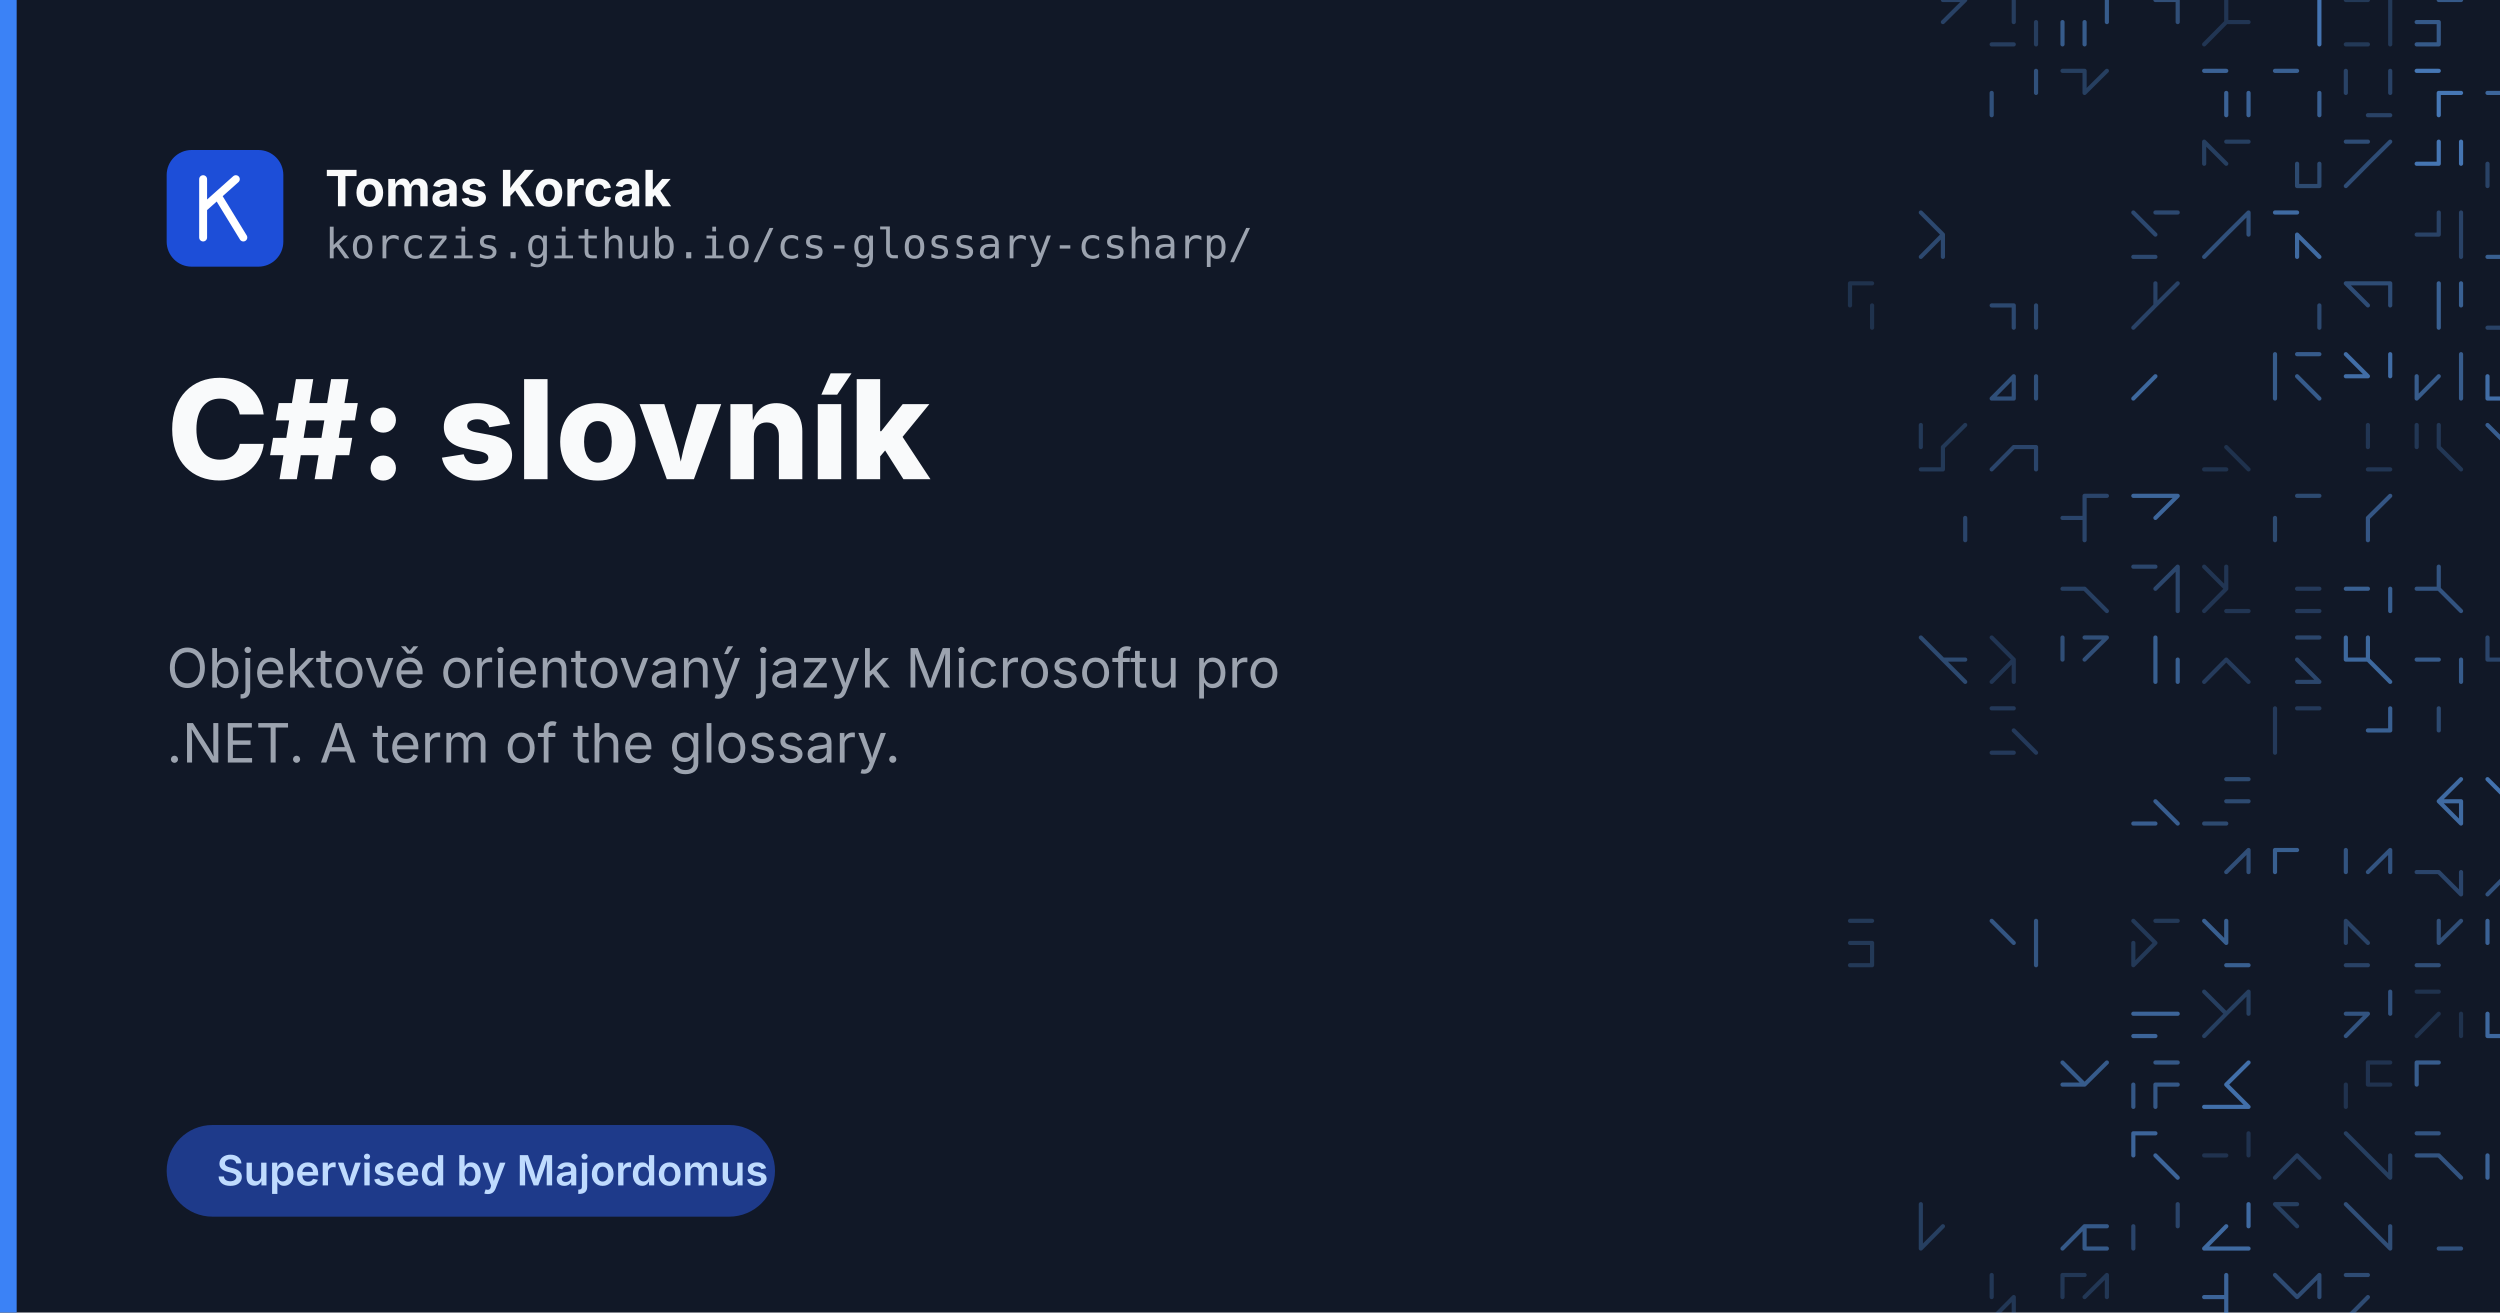
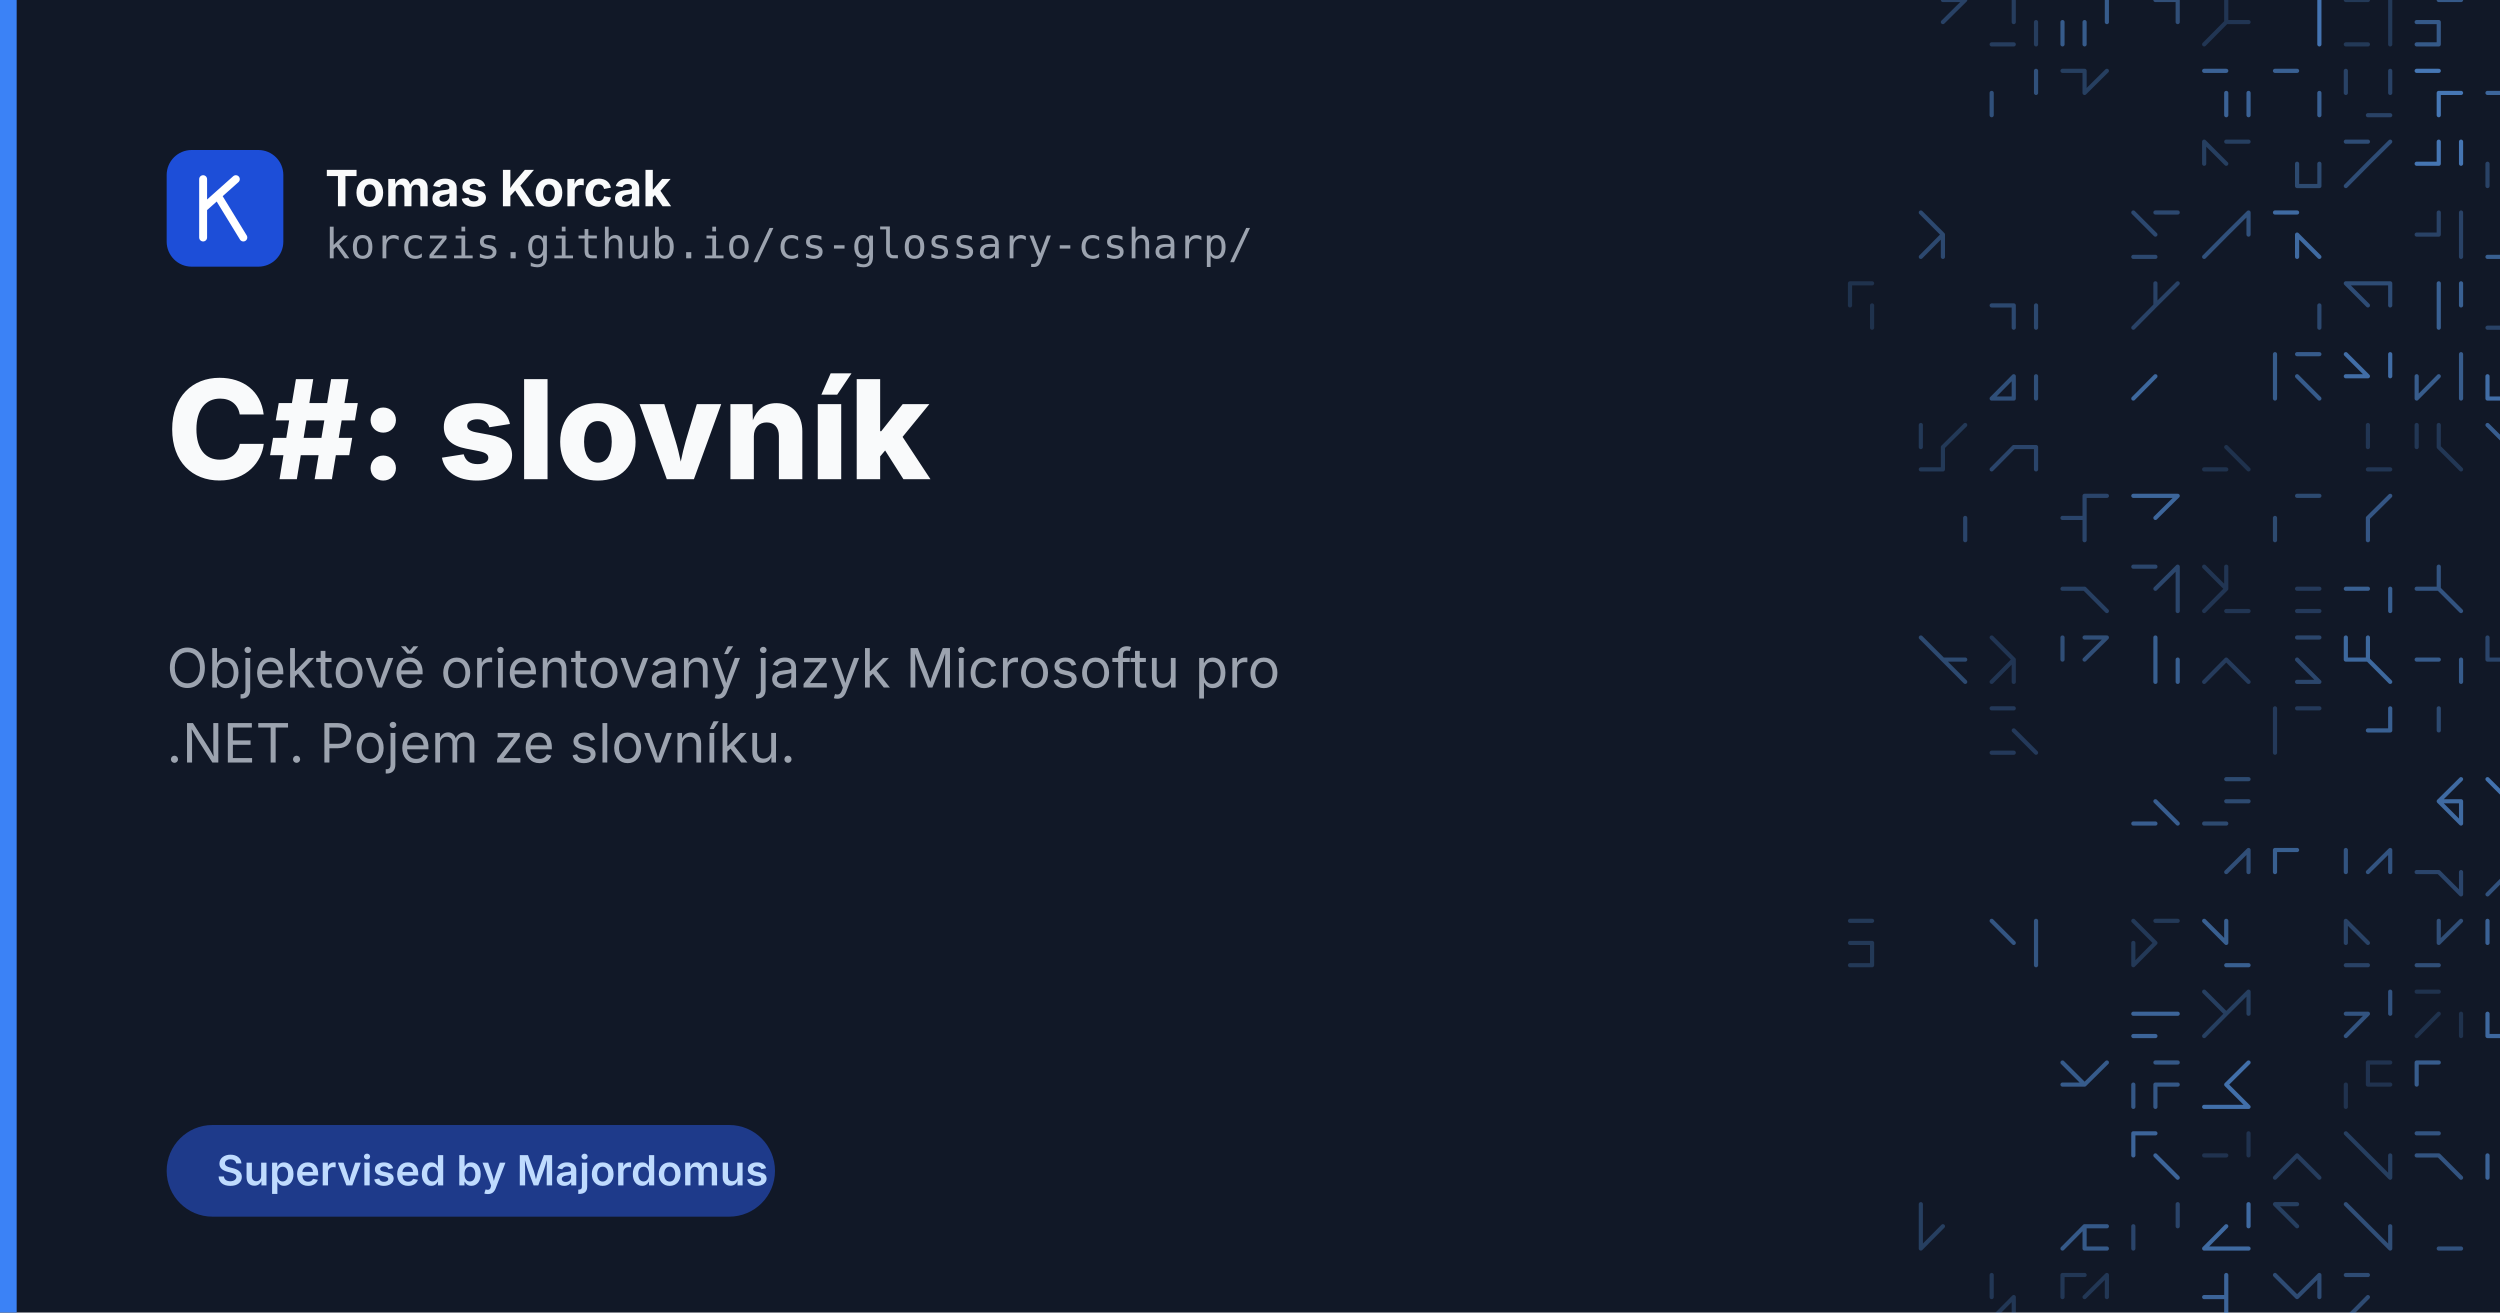
<svg xmlns="http://www.w3.org/2000/svg" width="1200" height="630" viewBox="0 0 1200 630">
  <rect width="1200" height="630" fill="#111827" />
  <g fill="none" stroke="#60a5fa" stroke-width="2" stroke-linecap="round">
    <path d="M932.6 0.0L943.3 0.0M943.3 0.0L932.6 10.6" opacity="0.29" />
    <path d="M977.3 10.6L977.3 21.3M956.0 21.3L966.6 21.3M966.6 0.0L966.6 10.6" opacity="0.26" />
    <path d="M990.0 10.6L990.0 21.3M1000.6 10.6L1000.6 21.3M1011.3 0.0L1011.3 10.6" opacity="0.47" />
    <path d="M1034.6 0.0L1045.3 0.0M1045.3 0.0L1045.3 10.6" opacity="0.38" />
    <path d="M1068.6 10.6L1079.3 10.6M1068.6 10.6L1058.0 21.3M1068.6 0.0L1068.6 10.6" opacity="0.21" />
    <path d="M1113.3 10.6L1113.3 21.3M1113.3 0.0L1113.3 10.6" opacity="0.65" />
    <path d="M1147.3 0.0L1147.3 10.6M1147.3 10.6L1147.3 21.3M1126.0 0.0L1136.6 0.0M1126.0 21.3L1136.6 21.3" opacity="0.23" />
    <path d="M1170.6 10.6L1170.6 21.3M1170.6 0.0L1181.3 0.0M1160.0 10.6L1170.6 10.6M1160.0 21.3L1170.6 21.3" opacity="0.46" />
    <path d="M1238.6 0.0L1238.6 10.6M1228.0 10.6L1228.0 21.3M1249.3 0.0L1249.3 10.6M1228.0 10.6L1238.6 10.6" opacity="0.52" />
    <path d="M977.3 34.0L977.3 44.6M956.0 44.6L956.0 55.3" opacity="0.40" />
    <path d="M1011.3 34.0L1000.6 44.6M990.0 34.0L1000.6 34.0M1000.6 34.0L1000.6 44.6" opacity="0.27" />
    <path d="M1079.3 44.6L1079.3 55.3M1058.0 34.0L1068.6 34.0M1068.6 44.6L1068.6 55.3" opacity="0.53" />
    <path d="M1113.3 44.6L1113.3 55.3M1092.0 34.0L1102.6 34.0" opacity="0.51" />
    <path d="M1136.6 55.3L1147.3 55.3M1126.0 34.0L1126.0 44.6M1147.3 34.0L1147.3 44.6M1136.6 55.3L1147.3 55.3" opacity="0.30" />
    <path d="M1170.6 44.6L1181.3 44.6M1160.0 34.0L1170.6 34.0M1170.6 44.6L1170.6 55.3" opacity="0.67" />
    <path d="M1194.0 44.6L1204.6 44.6M1204.6 44.6L1215.3 55.3M1215.3 44.6L1215.3 55.3M1204.6 44.6L1215.3 55.3" opacity="0.55" />
    <path d="M1238.6 44.6L1249.3 55.3M1228.0 34.0L1228.0 44.6M1249.3 44.6L1249.3 55.3M1238.6 34.0L1238.6 44.6" opacity="0.65" />
    <path d="M1058.0 68.0L1068.6 78.6M1068.6 68.0L1079.3 68.0M1058.0 68.0L1058.0 78.6" opacity="0.27" />
    <path d="M1102.6 89.3L1113.3 89.3M1113.3 78.6L1113.3 89.3M1102.6 78.6L1102.6 89.3" opacity="0.35" />
    <path d="M1126.0 68.0L1136.6 68.0M1136.6 78.6L1126.0 89.3M1147.3 68.0L1136.6 78.6" opacity="0.37" />
    <path d="M1160.0 78.6L1170.6 78.6M1181.3 68.0L1181.3 78.6M1170.6 68.0L1170.6 78.6" opacity="0.66" />
    <path d="M1215.3 78.6L1215.3 89.3M1215.3 78.6L1215.3 89.3M1194.0 78.6L1194.0 89.3M1215.3 68.0L1215.3 78.6" opacity="0.30" />
    <path d="M932.6 112.6L922.0 123.3M932.6 112.6L932.6 123.3M922.0 102.0L932.6 112.6M932.6 112.6L932.6 123.3" opacity="0.34" />
    <path d="M1034.6 102.0L1045.3 102.0M1024.0 102.0L1034.6 112.6M1024.0 123.3L1034.6 123.3" opacity="0.34" />
    <path d="M1079.3 102.0L1079.3 112.6M1079.3 102.0L1079.3 112.6M1079.3 102.0L1068.6 112.6M1068.6 112.6L1058.0 123.3" opacity="0.40" />
    <path d="M1102.6 112.6L1113.3 123.3M1092.0 102.0L1102.6 102.0M1102.6 112.6L1102.6 123.3M1102.6 112.6L1102.6 123.3" opacity="0.58" />
    <path d="M1181.3 112.6L1181.3 123.3M1160.0 112.6L1170.6 112.6M1181.3 102.0L1181.3 112.6M1170.6 102.0L1170.6 112.6" opacity="0.30" />
    <path d="M1194.0 123.3L1204.6 123.3M1204.6 102.0L1204.6 112.6" opacity="0.50" />
    <path d="M1238.6 112.6L1238.6 123.3M1228.0 102.0L1238.6 112.6M1228.0 123.3L1238.6 123.3M1228.0 123.3L1238.6 123.3" opacity="0.23" />
    <path d="M898.6 146.6L898.6 157.3M898.6 146.6L898.6 157.3M888.0 136.0L898.6 136.0M888.0 136.0L888.0 146.6" opacity="0.18" />
    <path d="M956.0 146.6L966.6 146.6M966.6 146.6L966.6 157.3M977.3 146.6L977.3 157.3" opacity="0.34" />
    <path d="M1045.3 136.0L1034.6 146.6M1045.3 136.0L1034.6 146.6M1034.6 136.0L1034.6 146.6M1034.6 146.6L1024.0 157.3" opacity="0.30" />
    <path d="M1113.3 146.6L1113.3 157.3M1113.3 146.6L1113.3 157.3M1113.3 146.6L1113.3 157.3" opacity="0.34" />
    <path d="M1147.3 136.0L1147.3 146.6M1136.6 136.0L1147.3 136.0M1126.0 136.0L1136.6 136.0M1126.0 136.0L1136.6 146.6" opacity="0.37" />
    <path d="M1170.6 146.6L1170.6 157.3M1181.3 136.0L1181.3 146.6M1170.6 136.0L1170.6 146.6" opacity="0.51" />
    <path d="M1194.0 157.3L1204.6 157.3M1204.6 136.0L1215.3 136.0" opacity="0.30" />
    <path d="M1249.3 136.0L1238.6 146.6M1249.3 146.6L1249.3 157.3" opacity="0.38" />
    <path d="M966.6 180.6L966.6 191.3M977.3 180.6L977.3 191.3M966.6 180.6L956.0 191.3M956.0 191.3L966.6 191.3" opacity="0.39" />
    <path d="M1034.6 180.6L1024.0 191.3M1034.6 180.6L1024.0 191.3" opacity="0.56" />
    <path d="M1102.6 170.0L1113.3 170.0M1102.6 180.6L1113.3 191.3M1092.0 180.6L1092.0 191.3M1092.0 170.0L1092.0 180.6" opacity="0.47" />
    <path d="M1126.0 180.6L1136.6 180.6M1147.3 170.0L1147.3 180.6M1126.0 170.0L1136.6 180.6" opacity="0.60" />
    <path d="M1181.3 170.0L1181.3 180.6M1170.6 180.6L1160.0 191.3M1181.3 180.6L1181.3 191.3M1160.0 180.6L1160.0 191.3" opacity="0.48" />
    <path d="M1215.3 170.0L1204.6 180.6M1194.0 191.3L1204.6 191.3M1194.0 180.6L1194.0 191.3" opacity="0.60" />
    <path d="M1238.6 180.6L1228.0 191.3M1238.6 191.3L1249.3 191.3M1238.6 180.6L1238.6 191.3" opacity="0.67" />
    <path d="M922.0 204.0L922.0 214.6M922.0 225.3L932.6 225.3M932.6 214.6L932.6 225.3M943.3 204.0L932.6 214.6" opacity="0.23" />
    <path d="M977.3 214.6L977.3 225.3M966.6 214.6L956.0 225.3M966.6 214.6L977.3 214.6M966.6 214.6L977.3 214.6" opacity="0.32" />
    <path d="M1068.6 214.6L1079.3 225.3M1058.0 225.3L1068.6 225.3" opacity="0.18" />
    <path d="M1136.6 204.0L1136.6 214.6M1136.6 225.3L1147.3 225.3" opacity="0.21" />
    <path d="M1170.6 214.6L1181.3 225.3M1170.6 204.0L1170.6 214.6M1160.0 204.0L1160.0 214.6" opacity="0.22" />
    <path d="M1204.6 204.0L1204.6 214.6M1204.6 214.6L1215.3 225.3M1194.0 204.0L1204.6 214.6M1215.3 214.6L1215.3 225.3" opacity="0.49" />
    <path d="M1228.0 214.6L1228.0 225.3M1228.0 204.0L1238.6 204.0M1249.3 204.0L1249.3 214.6" opacity="0.61" />
    <path d="M943.3 248.6L943.3 259.3M943.3 248.6L943.3 259.3" opacity="0.32" />
    <path d="M1000.6 238.0L1000.6 248.6M1000.6 248.6L1000.6 259.3M1000.6 238.0L1011.3 238.0M990.0 248.6L1000.6 248.6" opacity="0.32" />
    <path d="M1034.6 238.0L1045.3 238.0M1045.3 238.0L1034.6 248.6M1024.0 238.0L1034.6 238.0" opacity="0.55" />
    <path d="M1102.6 238.0L1113.3 238.0M1102.6 238.0L1113.3 238.0M1092.0 248.6L1092.0 259.3" opacity="0.35" />
    <path d="M1136.6 248.6L1136.6 259.3M1136.6 248.6L1136.6 259.3M1147.3 238.0L1136.6 248.6" opacity="0.44" />
    <path d="M1238.6 248.6L1249.3 248.6M1228.0 238.0L1238.6 248.6M1238.6 259.3L1249.3 259.3" opacity="0.48" />
    <path d="M990.0 282.6L1000.6 282.6M1000.6 282.6L1011.3 293.3" opacity="0.28" />
    <path d="M1024.0 272.0L1034.6 272.0M1045.3 272.0L1034.6 282.6M1045.3 272.0L1045.3 282.6M1045.3 282.6L1045.3 293.3" opacity="0.33" />
    <path d="M1068.6 293.3L1079.3 293.3M1068.6 272.0L1068.6 282.6M1058.0 272.0L1068.6 282.6M1068.6 282.6L1058.0 293.3" opacity="0.21" />
    <path d="M1102.6 282.6L1113.3 282.6M1102.6 293.3L1113.3 293.3" opacity="0.24" />
    <path d="M1126.0 282.6L1136.6 282.6M1126.0 282.6L1136.6 282.6M1147.3 282.6L1147.3 293.3" opacity="0.51" />
    <path d="M1170.6 272.0L1170.6 282.6M1170.6 272.0L1170.6 282.6M1170.6 282.6L1181.3 293.3M1160.0 282.6L1170.6 282.6" opacity="0.42" />
    <path d="M1204.6 272.0L1204.6 282.6M1204.6 282.6L1215.3 293.3" opacity="0.22" />
    <path d="M1238.6 272.0L1249.3 272.0M1238.6 282.6L1249.3 293.3" opacity="0.55" />
    <path d="M922.0 306.0L932.6 316.6M932.6 316.6L943.3 327.3M932.6 316.6L943.3 316.6" opacity="0.35" />
    <path d="M956.0 306.0L966.6 316.6M966.6 316.6L966.6 327.3M966.6 316.6L956.0 327.3" opacity="0.21" />
    <path d="M1000.6 306.0L1011.3 306.0M1011.3 306.0L1000.6 316.6M990.0 306.0L990.0 316.6" opacity="0.38" />
    <path d="M1034.6 306.0L1034.6 316.6M1034.6 316.6L1034.6 327.3M1045.3 316.6L1045.3 327.3" opacity="0.50" />
    <path d="M1068.6 316.6L1058.0 327.3M1068.6 316.6L1079.3 327.3" opacity="0.25" />
    <path d="M1102.6 327.3L1113.3 327.3M1102.6 306.0L1113.3 306.0M1102.6 316.6L1113.3 327.3" opacity="0.33" />
    <path d="M1126.0 306.0L1126.0 316.6M1136.6 306.0L1136.6 316.6M1136.6 316.6L1147.3 327.3M1126.0 316.6L1136.6 316.6" opacity="0.56" />
    <path d="M1160.0 316.6L1170.6 316.6M1160.0 316.6L1170.6 316.6M1181.3 316.6L1181.3 327.3" opacity="0.47" />
    <path d="M1204.6 306.0L1204.6 316.6M1194.0 316.6L1204.6 316.6M1194.0 306.0L1194.0 316.6" opacity="0.32" />
    <path d="M1238.6 316.6L1238.6 327.3M1249.3 306.0L1249.3 316.6" opacity="0.20" />
    <path d="M956.0 361.3L966.6 361.3M956.0 340.0L966.6 340.0M966.6 350.6L977.3 361.3M956.0 340.0L966.6 340.0" opacity="0.24" />
    <path d="M1092.0 340.0L1092.0 350.6M1092.0 350.6L1092.0 361.3M1102.6 340.0L1113.3 340.0" opacity="0.24" />
    <path d="M1147.3 340.0L1147.3 350.6M1136.6 350.6L1147.3 350.6" opacity="0.51" />
    <path d="M1170.6 340.0L1170.6 350.6M1170.6 340.0L1170.6 350.6" opacity="0.35" />
    <path d="M1204.6 350.6L1204.6 361.3M1215.3 340.0L1215.3 350.6" opacity="0.53" />
    <path d="M1238.6 340.0L1249.3 340.0M1238.6 350.6L1249.3 350.6M1228.0 361.3L1238.6 361.3M1228.0 340.0L1228.0 350.6" opacity="0.27" />
    <path d="M1024.0 395.3L1034.6 395.3M1034.6 384.6L1045.3 395.3" opacity="0.49" />
    <path d="M1068.6 384.6L1079.3 384.6M1058.0 395.3L1068.6 395.3M1068.6 374.0L1079.3 374.0" opacity="0.35" />
    <path d="M1170.6 384.6L1181.3 384.6M1181.3 384.6L1181.3 395.3M1181.3 374.0L1170.6 384.6M1170.6 384.6L1181.3 395.3" opacity="0.58" />
    <path d="M1215.3 374.0L1215.3 384.6M1194.0 374.0L1204.6 384.6M1204.6 384.6L1215.3 395.3M1204.6 384.6L1215.3 395.3" opacity="0.64" />
    <path d="M1249.3 374.0L1238.6 384.6M1228.0 374.0L1238.6 384.6M1228.0 374.0L1228.0 384.6" opacity="0.44" />
    <path d="M1079.3 408.0L1079.3 418.6M1079.3 408.0L1068.6 418.6" opacity="0.38" />
    <path d="M1092.0 408.0L1092.0 418.6M1092.0 408.0L1102.6 408.0" opacity="0.50" />
    <path d="M1147.3 408.0L1136.6 418.6M1126.0 408.0L1126.0 418.6M1147.3 408.0L1147.3 418.6" opacity="0.42" />
    <path d="M1181.3 418.6L1181.3 429.3M1170.6 418.6L1181.3 429.3M1160.0 418.6L1170.6 418.6" opacity="0.32" />
    <path d="M1204.6 418.6L1204.6 429.3M1215.3 408.0L1215.3 418.6M1204.6 418.6L1194.0 429.3M1204.6 418.6L1194.0 429.3" opacity="0.41" />
    <path d="M888.0 463.3L898.6 463.3M898.6 452.6L898.6 463.3M888.0 442.0L898.6 442.0M888.0 452.6L898.6 452.6" opacity="0.23" />
    <path d="M956.0 442.0L966.6 452.6M977.3 452.6L977.3 463.3M977.3 442.0L977.3 452.6" opacity="0.43" />
    <path d="M1034.6 452.6L1024.0 463.3M1024.0 442.0L1034.6 452.6M1034.6 442.0L1045.3 442.0M1024.0 452.6L1024.0 463.3" opacity="0.23" />
    <path d="M1058.0 442.0L1068.6 452.6M1068.6 463.3L1079.3 463.3M1068.6 442.0L1068.6 452.6" opacity="0.50" />
    <path d="M1126.0 463.3L1136.6 463.3M1126.0 442.0L1126.0 452.6M1126.0 442.0L1136.6 452.6" opacity="0.30" />
    <path d="M1160.0 463.3L1170.6 463.3M1170.6 442.0L1170.6 452.6M1181.3 442.0L1170.6 452.6" opacity="0.38" />
    <path d="M1204.6 442.0L1215.3 442.0M1194.0 442.0L1194.0 452.6" opacity="0.52" />
    <path d="M1228.0 452.6L1238.6 452.6M1238.6 452.6L1249.3 463.3M1238.6 442.0L1238.6 452.6" opacity="0.37" />
    <path d="M1034.6 486.6L1045.3 486.6M1024.0 497.3L1034.6 497.3M1024.0 486.6L1034.6 486.6" opacity="0.54" />
    <path d="M1079.3 476.0L1068.6 486.6M1079.3 476.0L1079.3 486.6M1058.0 476.0L1068.6 486.6M1068.6 486.6L1058.0 497.3" opacity="0.27" />
    <path d="M1147.3 476.0L1147.3 486.6M1136.6 486.6L1126.0 497.3M1126.0 486.6L1136.6 486.6" opacity="0.42" />
    <path d="M1160.0 476.0L1170.6 476.0M1170.6 486.6L1160.0 497.3M1170.6 486.6L1160.0 497.3M1181.3 486.6L1181.3 497.3" opacity="0.18" />
    <path d="M1194.0 497.3L1204.6 497.3M1215.3 476.0L1204.6 486.6M1194.0 486.6L1194.0 497.3" opacity="0.57" />
    <path d="M1249.3 486.6L1249.3 497.3M1228.0 486.6L1238.6 486.6M1228.0 476.0L1238.6 486.6" opacity="0.55" />
    <path d="M990.0 520.6L1000.6 520.6M1011.3 510.0L1000.6 520.6M990.0 510.0L1000.6 520.6" opacity="0.47" />
    <path d="M1034.6 510.0L1045.3 510.0M1034.6 520.6L1034.6 531.3M1024.0 520.6L1024.0 531.3M1034.6 520.6L1045.3 520.6" opacity="0.45" />
    <path d="M1068.6 531.3L1079.3 531.3M1068.6 520.6L1079.3 531.3M1079.3 510.0L1068.6 520.6M1058.0 531.3L1068.6 531.3" opacity="0.62" />
    <path d="M1136.6 510.0L1147.3 510.0M1136.6 510.0L1136.6 520.6M1136.6 520.6L1147.3 520.6M1126.0 520.6L1126.0 531.3" opacity="0.19" />
    <path d="M1160.0 510.0L1170.6 510.0M1160.0 510.0L1160.0 520.6" opacity="0.48" />
    <path d="M1215.3 510.0L1215.3 520.6M1204.6 520.6L1215.3 520.6M1204.6 520.6L1215.3 520.6" opacity="0.28" />
    <path d="M1238.6 520.6L1249.3 520.6M1238.6 520.6L1228.0 531.3M1228.0 520.6L1228.0 531.3M1238.6 520.6L1249.3 531.3" opacity="0.24" />
    <path d="M1034.6 554.6L1045.3 565.3M1024.0 544.0L1034.6 544.0M1024.0 544.0L1024.0 554.6" opacity="0.54" />
    <path d="M1079.3 544.0L1079.3 554.6M1058.0 554.6L1068.6 554.6" opacity="0.19" />
    <path d="M1102.6 554.6L1113.3 565.3M1102.6 554.6L1092.0 565.3" opacity="0.26" />
    <path d="M1126.0 544.0L1136.6 554.6M1147.3 554.6L1147.3 565.3M1136.6 554.6L1147.3 565.3" opacity="0.27" />
    <path d="M1160.0 554.6L1170.6 554.6M1170.6 554.6L1181.3 565.3M1160.0 544.0L1170.6 544.0" opacity="0.42" />
    <path d="M1194.0 554.6L1194.0 565.3M1215.3 554.6L1215.3 565.3M1204.6 565.3L1215.3 565.3" opacity="0.53" />
    <path d="M1228.0 544.0L1228.0 554.6M1228.0 544.0L1238.6 554.6M1228.0 544.0L1228.0 554.6M1238.6 554.6L1228.0 565.3" opacity="0.44" />
    <path d="M932.6 588.6L922.0 599.3M922.0 588.6L922.0 599.3M922.0 578.0L922.0 588.6" opacity="0.27" />
    <path d="M1000.6 588.6L1011.3 588.6M1000.6 599.3L1011.3 599.3M1000.6 588.6L1000.6 599.3M1000.6 588.6L990.0 599.3" opacity="0.46" />
    <path d="M1024.0 588.6L1024.0 599.3M1045.3 578.0L1045.3 588.6M1024.0 588.6L1024.0 599.3" opacity="0.32" />
    <path d="M1068.6 599.3L1079.3 599.3M1079.3 578.0L1079.3 588.6M1058.0 599.3L1068.6 599.3M1068.6 588.6L1058.0 599.3" opacity="0.58" />
    <path d="M1092.0 578.0L1102.6 578.0M1092.0 578.0L1102.6 588.6" opacity="0.27" />
    <path d="M1126.0 578.0L1136.6 588.6M1136.6 588.6L1147.3 599.3M1147.3 588.6L1147.3 599.3" opacity="0.38" />
    <path d="M1170.6 599.3L1181.3 599.3M1170.6 599.3L1181.3 599.3" opacity="0.41" />
    <path d="M1215.3 588.6L1215.3 599.3M1204.6 588.6L1215.3 588.6" opacity="0.43" />
    <path d="M1228.0 578.0L1238.6 588.6M1238.6 599.3L1249.3 599.3M1238.6 599.3L1249.3 599.3" opacity="0.37" />
    <path d="M956.0 612.0L956.0 622.6M966.6 622.6L966.6 633.3M966.6 622.6L956.0 633.3" opacity="0.22" />
    <path d="M1011.3 612.0L1011.3 622.6M990.0 612.0L1000.6 612.0M990.0 612.0L990.0 622.6M1011.3 612.0L1000.6 622.6" opacity="0.22" />
    <path d="M1058.0 622.6L1068.6 622.6M1068.6 612.0L1068.6 622.6M1058.0 633.3L1068.6 633.3M1068.6 622.6L1068.6 633.3" opacity="0.54" />
    <path d="M1092.0 612.0L1102.6 622.6M1102.6 633.3L1113.3 633.3M1113.3 612.0L1102.6 622.6M1113.3 612.0L1113.3 622.6" opacity="0.36" />
    <path d="M1126.0 612.0L1136.6 612.0M1126.0 633.3L1136.6 633.3M1136.6 622.6L1126.0 633.3" opacity="0.36" />
    <path d="M1238.6 633.3L1249.3 633.3M1238.6 612.0L1238.6 622.6" opacity="0.61" />
    <path d="M922.0 646.0L932.6 646.0M932.6 656.6L932.6 667.3" opacity="0.20" />
    <path d="M1000.6 656.6L1011.3 656.6M990.0 646.0L1000.6 656.6" opacity="0.43" />
    <path d="M1034.6 656.6L1034.6 667.3M1024.0 656.6L1034.6 656.6" opacity="0.39" />
    <path d="M1068.6 656.6L1079.3 656.6M1068.6 646.0L1079.3 646.0M1079.3 646.0L1079.3 656.6M1058.0 656.6L1068.6 656.6" opacity="0.48" />
    <path d="M1092.0 656.6L1102.6 656.6M1102.6 646.0L1102.6 656.6M1113.3 656.6L1113.3 667.3" opacity="0.41" />
    <path d="M1147.3 646.0L1136.6 656.6M1136.6 646.0L1136.6 656.6M1136.6 646.0L1147.3 646.0M1136.6 667.3L1147.3 667.3" opacity="0.24" />
    <path d="M1160.0 646.0L1170.6 656.6M1170.6 667.3L1181.3 667.3M1181.3 646.0L1181.3 656.6M1160.0 656.6L1170.6 656.6" opacity="0.65" />
    <path d="M1204.6 656.6L1215.3 656.6M1215.3 656.6L1215.3 667.3" opacity="0.56" />
    <path d="M1238.6 646.0L1249.3 646.0M1238.6 646.0L1238.6 656.6M1228.0 656.6L1228.0 667.3M1249.3 646.0L1249.3 656.6" opacity="0.37" />
  </g>
  <rect x="0" y="0" width="8" height="630" fill="#3b82f6" />
  <g font-family="Inter, Helvetica Neue, Helvetica, Arial, sans-serif">
    <rect x="80" y="72" width="56" height="56" rx="12" fill="#1d4ed8" />
    <g fill="none" stroke="#fff" stroke-width="3.8" stroke-linecap="round" stroke-linejoin="round">
      <path d="M97.5 86v28M97.5 100l15.7-14M104.5 93.9l12.3 20.1" />
    </g>
    <text x="156" y="99" font-size="24" font-weight="700" fill="#f9fafb">Tomas Korcak</text>
    <text x="156" y="124" font-size="20" font-family="JetBrains Mono, Menlo, monospace" fill="#9ca3af">korczis.github.io/cs-glossary-csharp/</text>
    <text x="80" y="230" font-size="66" font-weight="800" fill="#f9fafb">C#: slovník</text>
    <text x="80" y="330" font-size="26" fill="#9ca3af">Objektově orientovaný jazyk Microsoftu pro</text>
-     <text x="80" y="366" font-size="26" fill="#9ca3af">.NET. A term of the glossary.</text>
+     <text x="80" y="366" font-size="26" fill="#9ca3af">.NET. Pojem ze slovníku.</text>
    <rect x="80" y="540" width="292" height="44" rx="22" fill="#1e3a8a" />
    <text x="104" y="569" font-size="20" font-weight="600" fill="#bfdbfe">Supervised by Majordomus</text>
  </g>
</svg>
